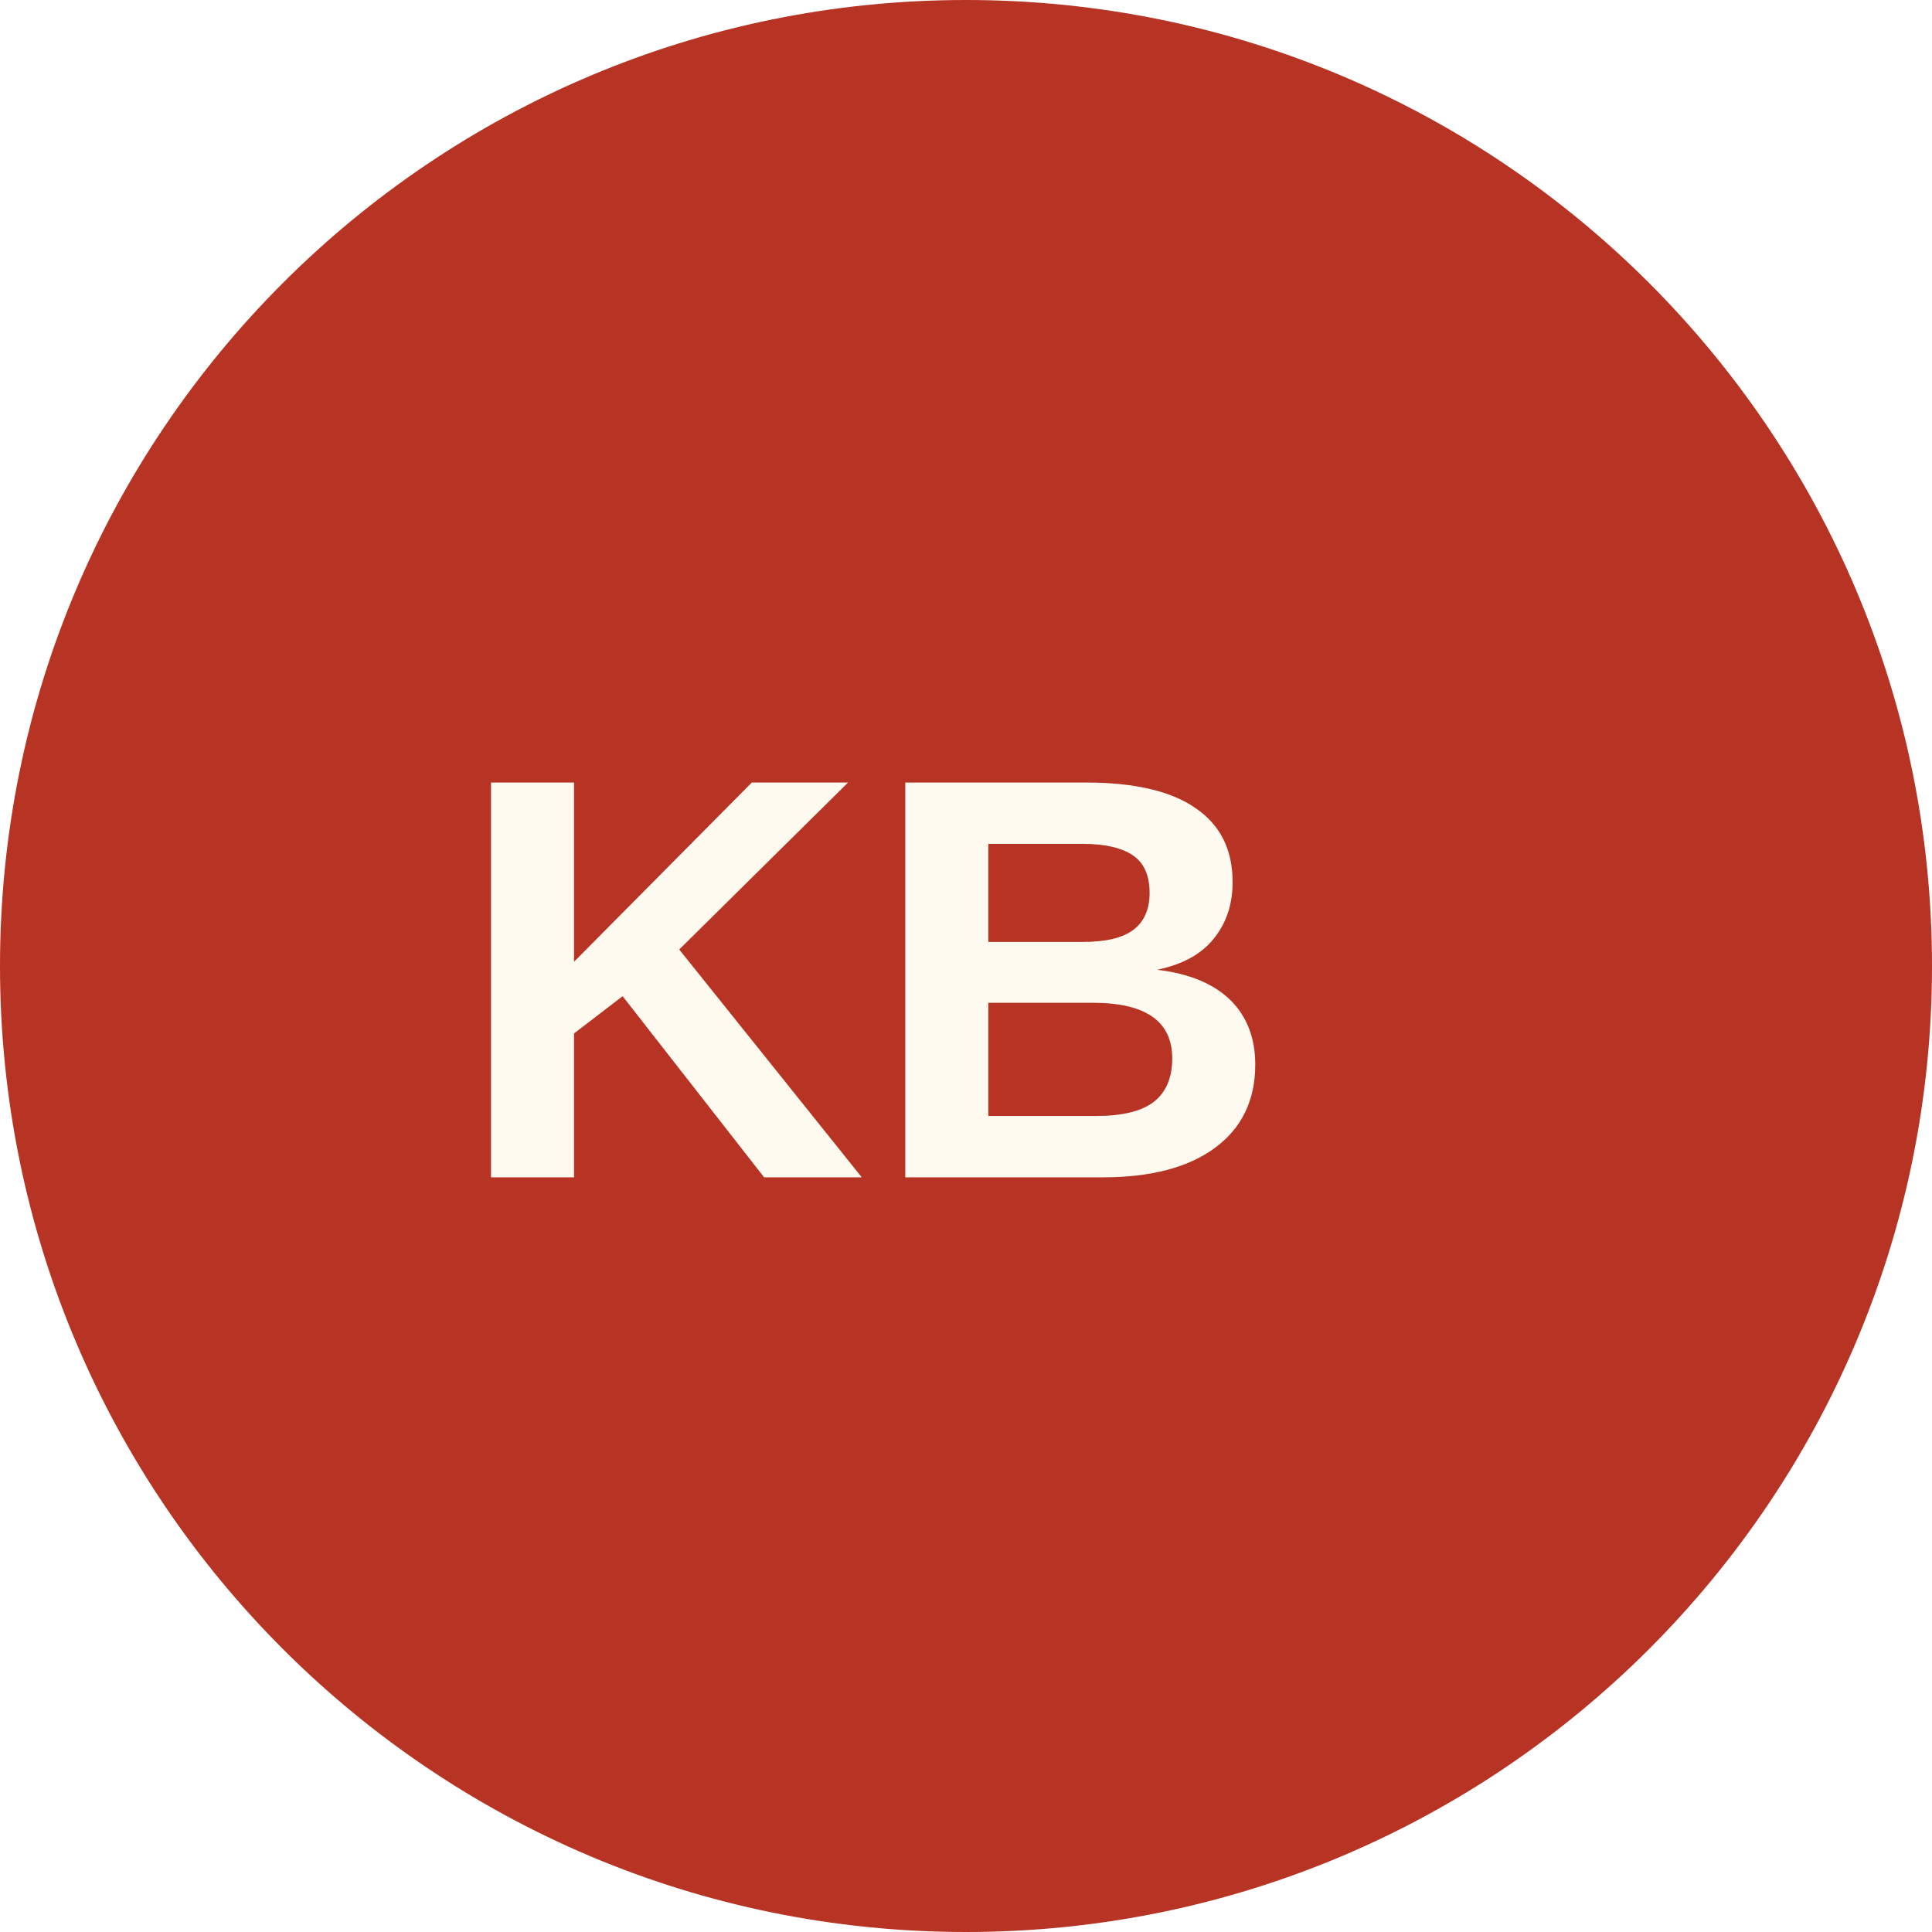
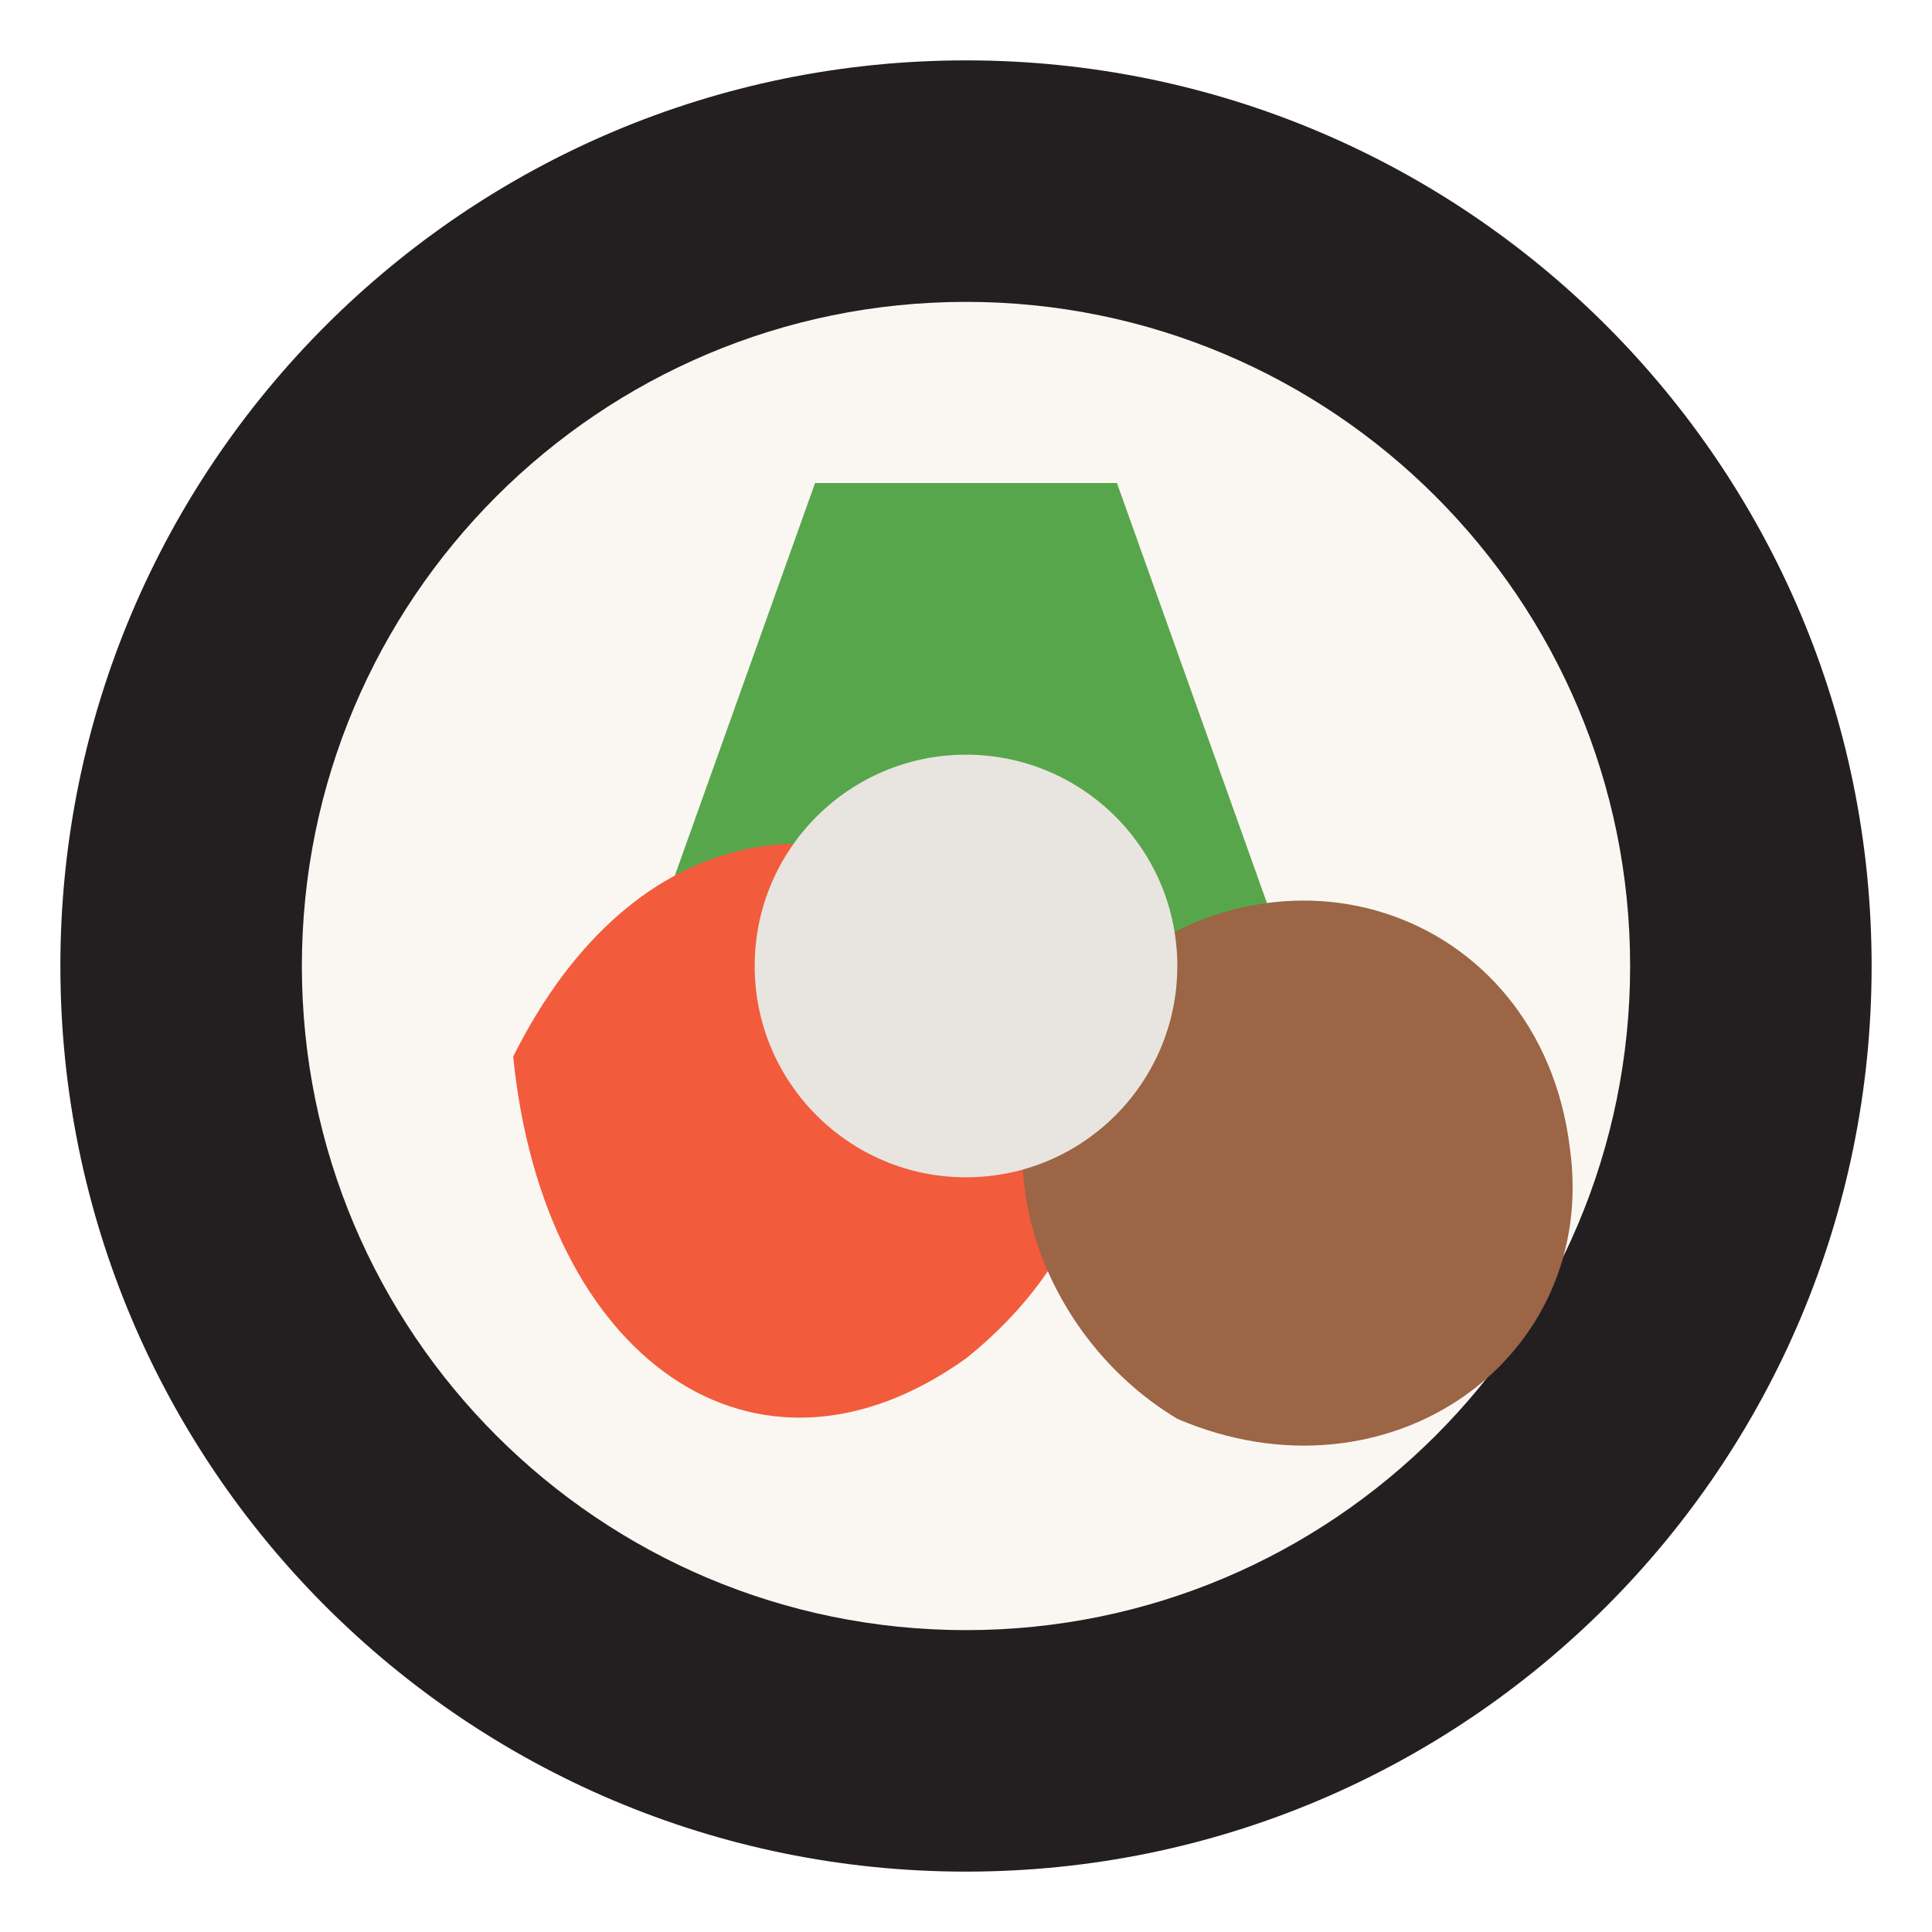
- <svg xmlns="http://www.w3.org/2000/svg" viewBox="0 0 64 64">
-   <rect width="64" height="64" rx="32" fill="#b73324" />
-   <text x="15" y="39" font-family="Arial, sans-serif" font-size="19" font-weight="900" fill="#fffaf0">KB</text>
+ <svg xmlns="http://www.w3.org/2000/svg" viewBox="0 0 64 64" role="img" aria-label="K-BAP gimbap slice">
+   <circle cx="32" cy="32" r="30" fill="#231F20" />
+   <circle cx="32" cy="32" r="22" fill="#FAF7F2" />
+   <path d="M27 16h10l5 14-10 6-10-6z" fill="#58A64B" />
+   <path d="M17 35c4-8 11-9 17-4 4 4 3 10-2 14-7 5-14 0-15-10z" fill="#F25B3C" />
+   <path d="M36 33c6-6 15-3 16 5 1 7-6 12-13 9-5-3-7-10-3-14z" fill="#9B6546" />
+   <circle cx="32" cy="32" r="7" fill="#E8E5E0" />
</svg>
